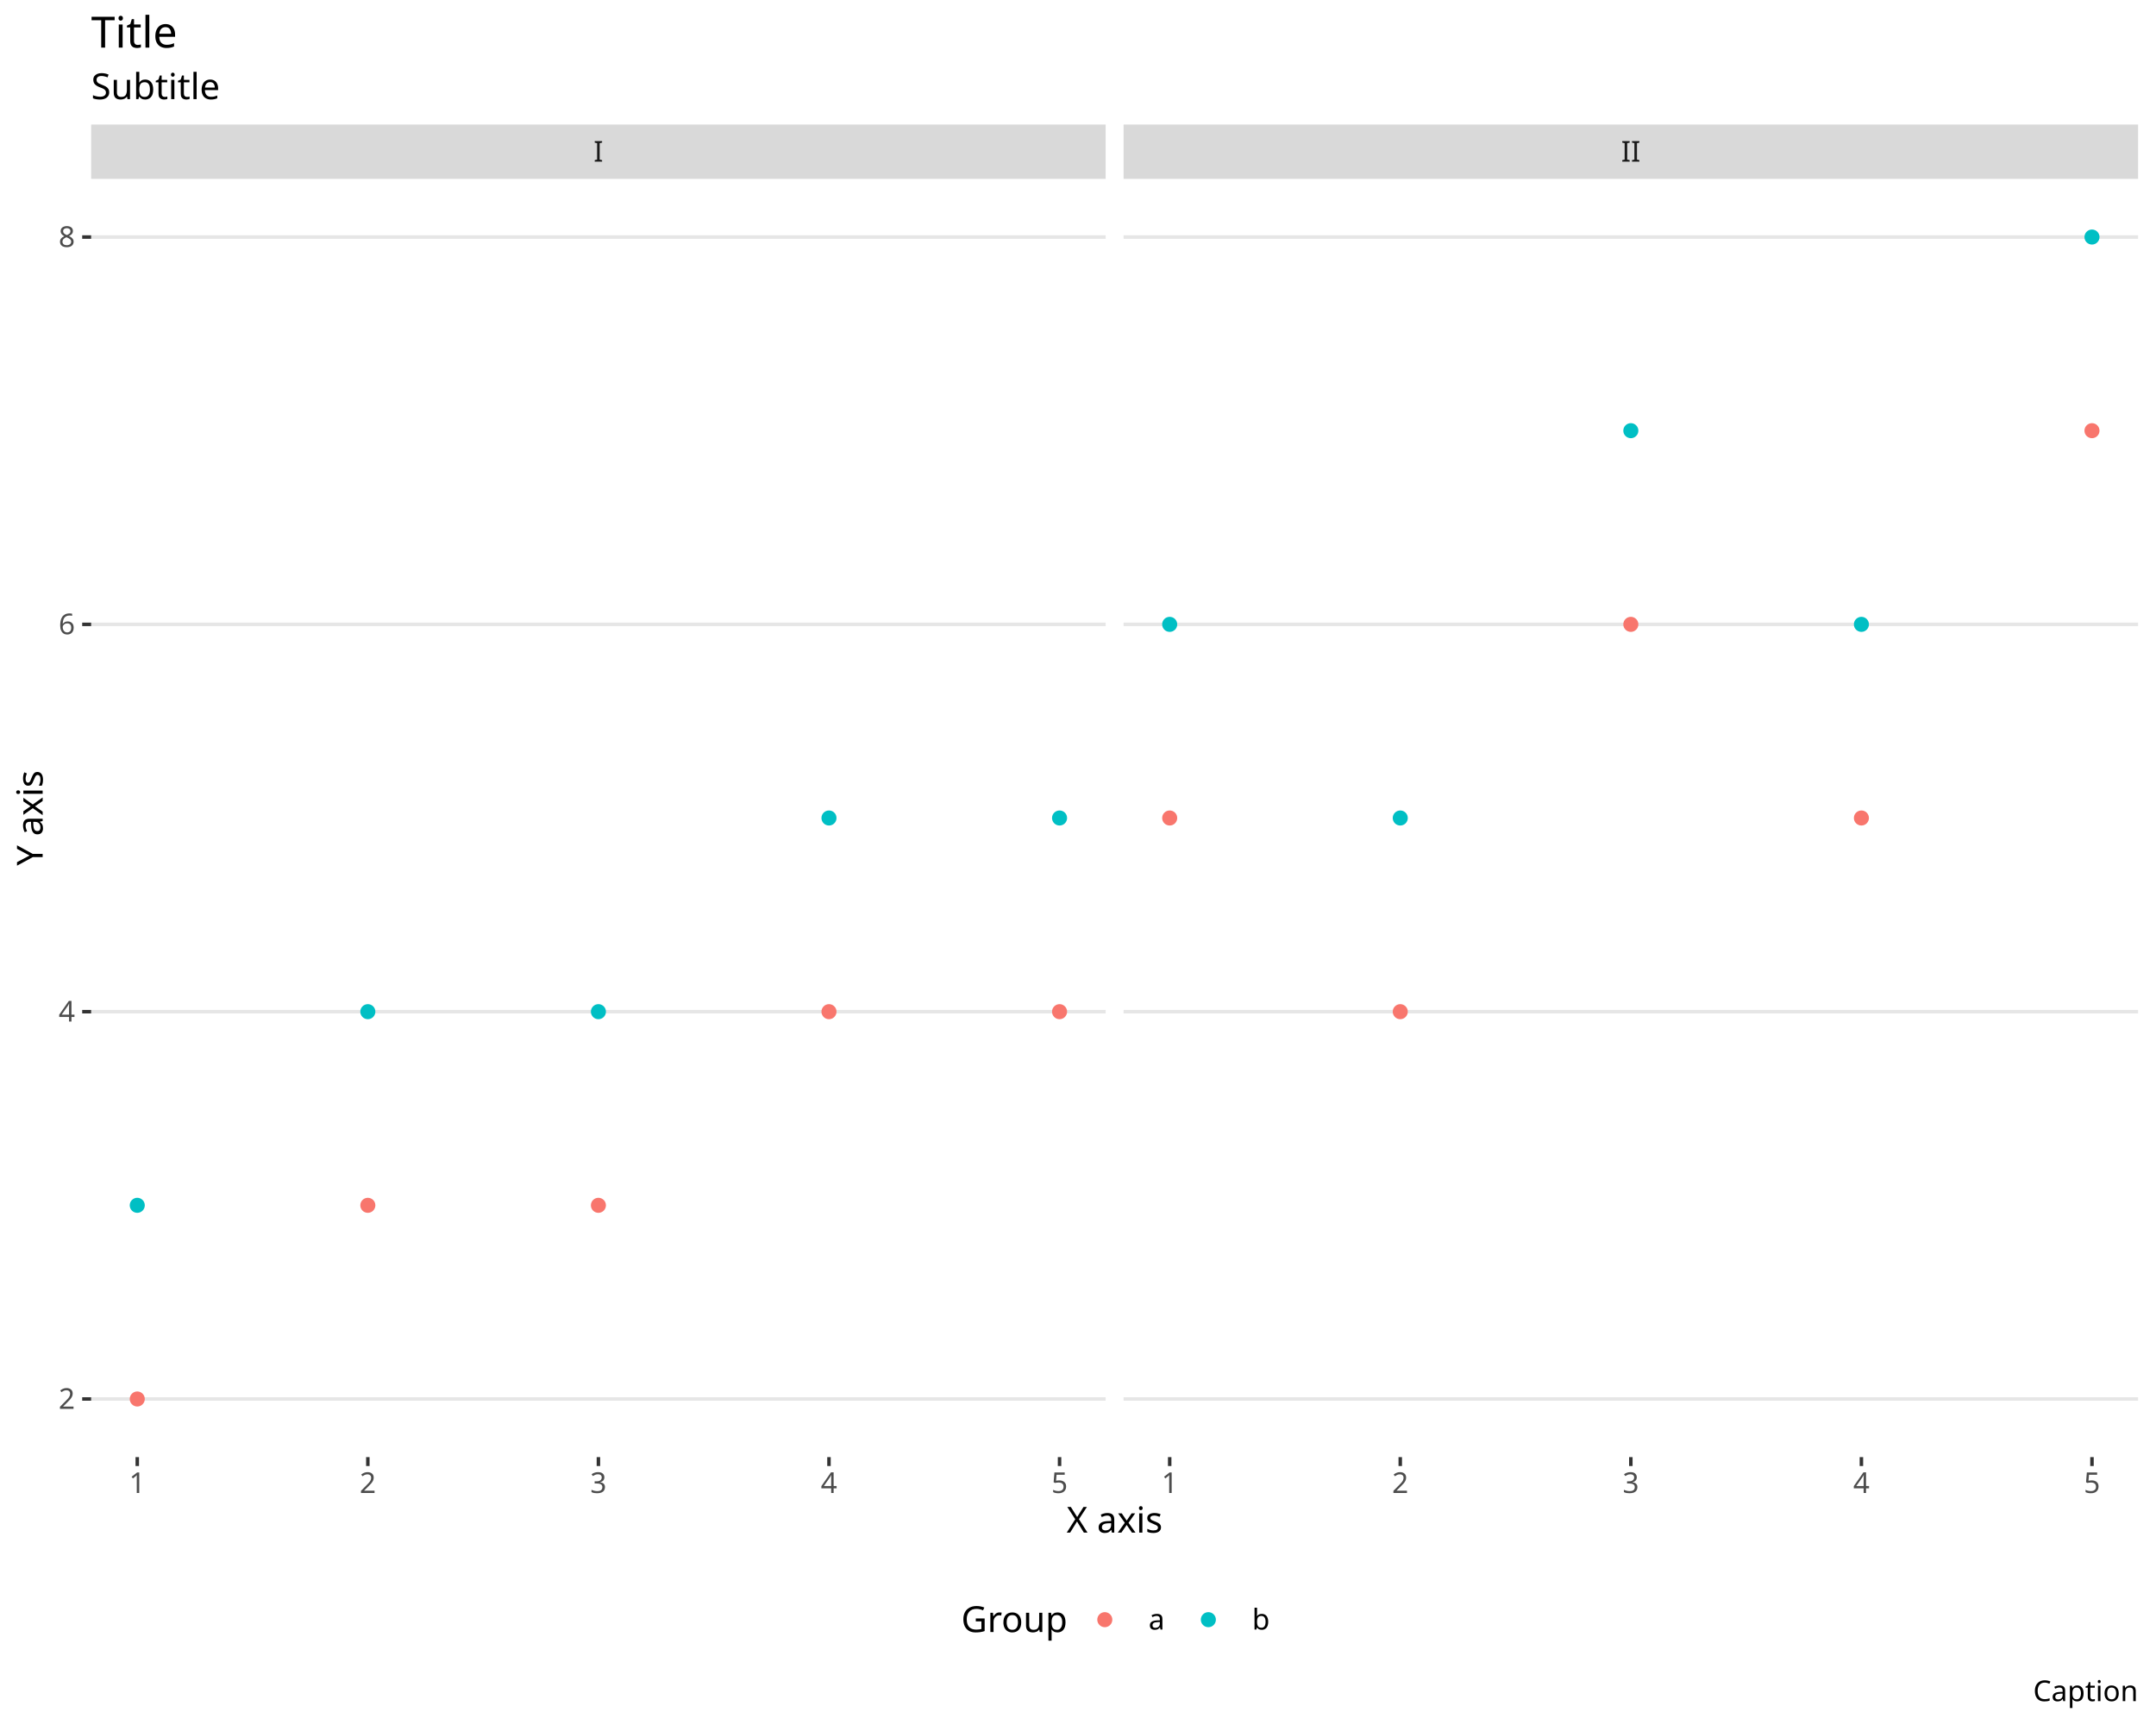
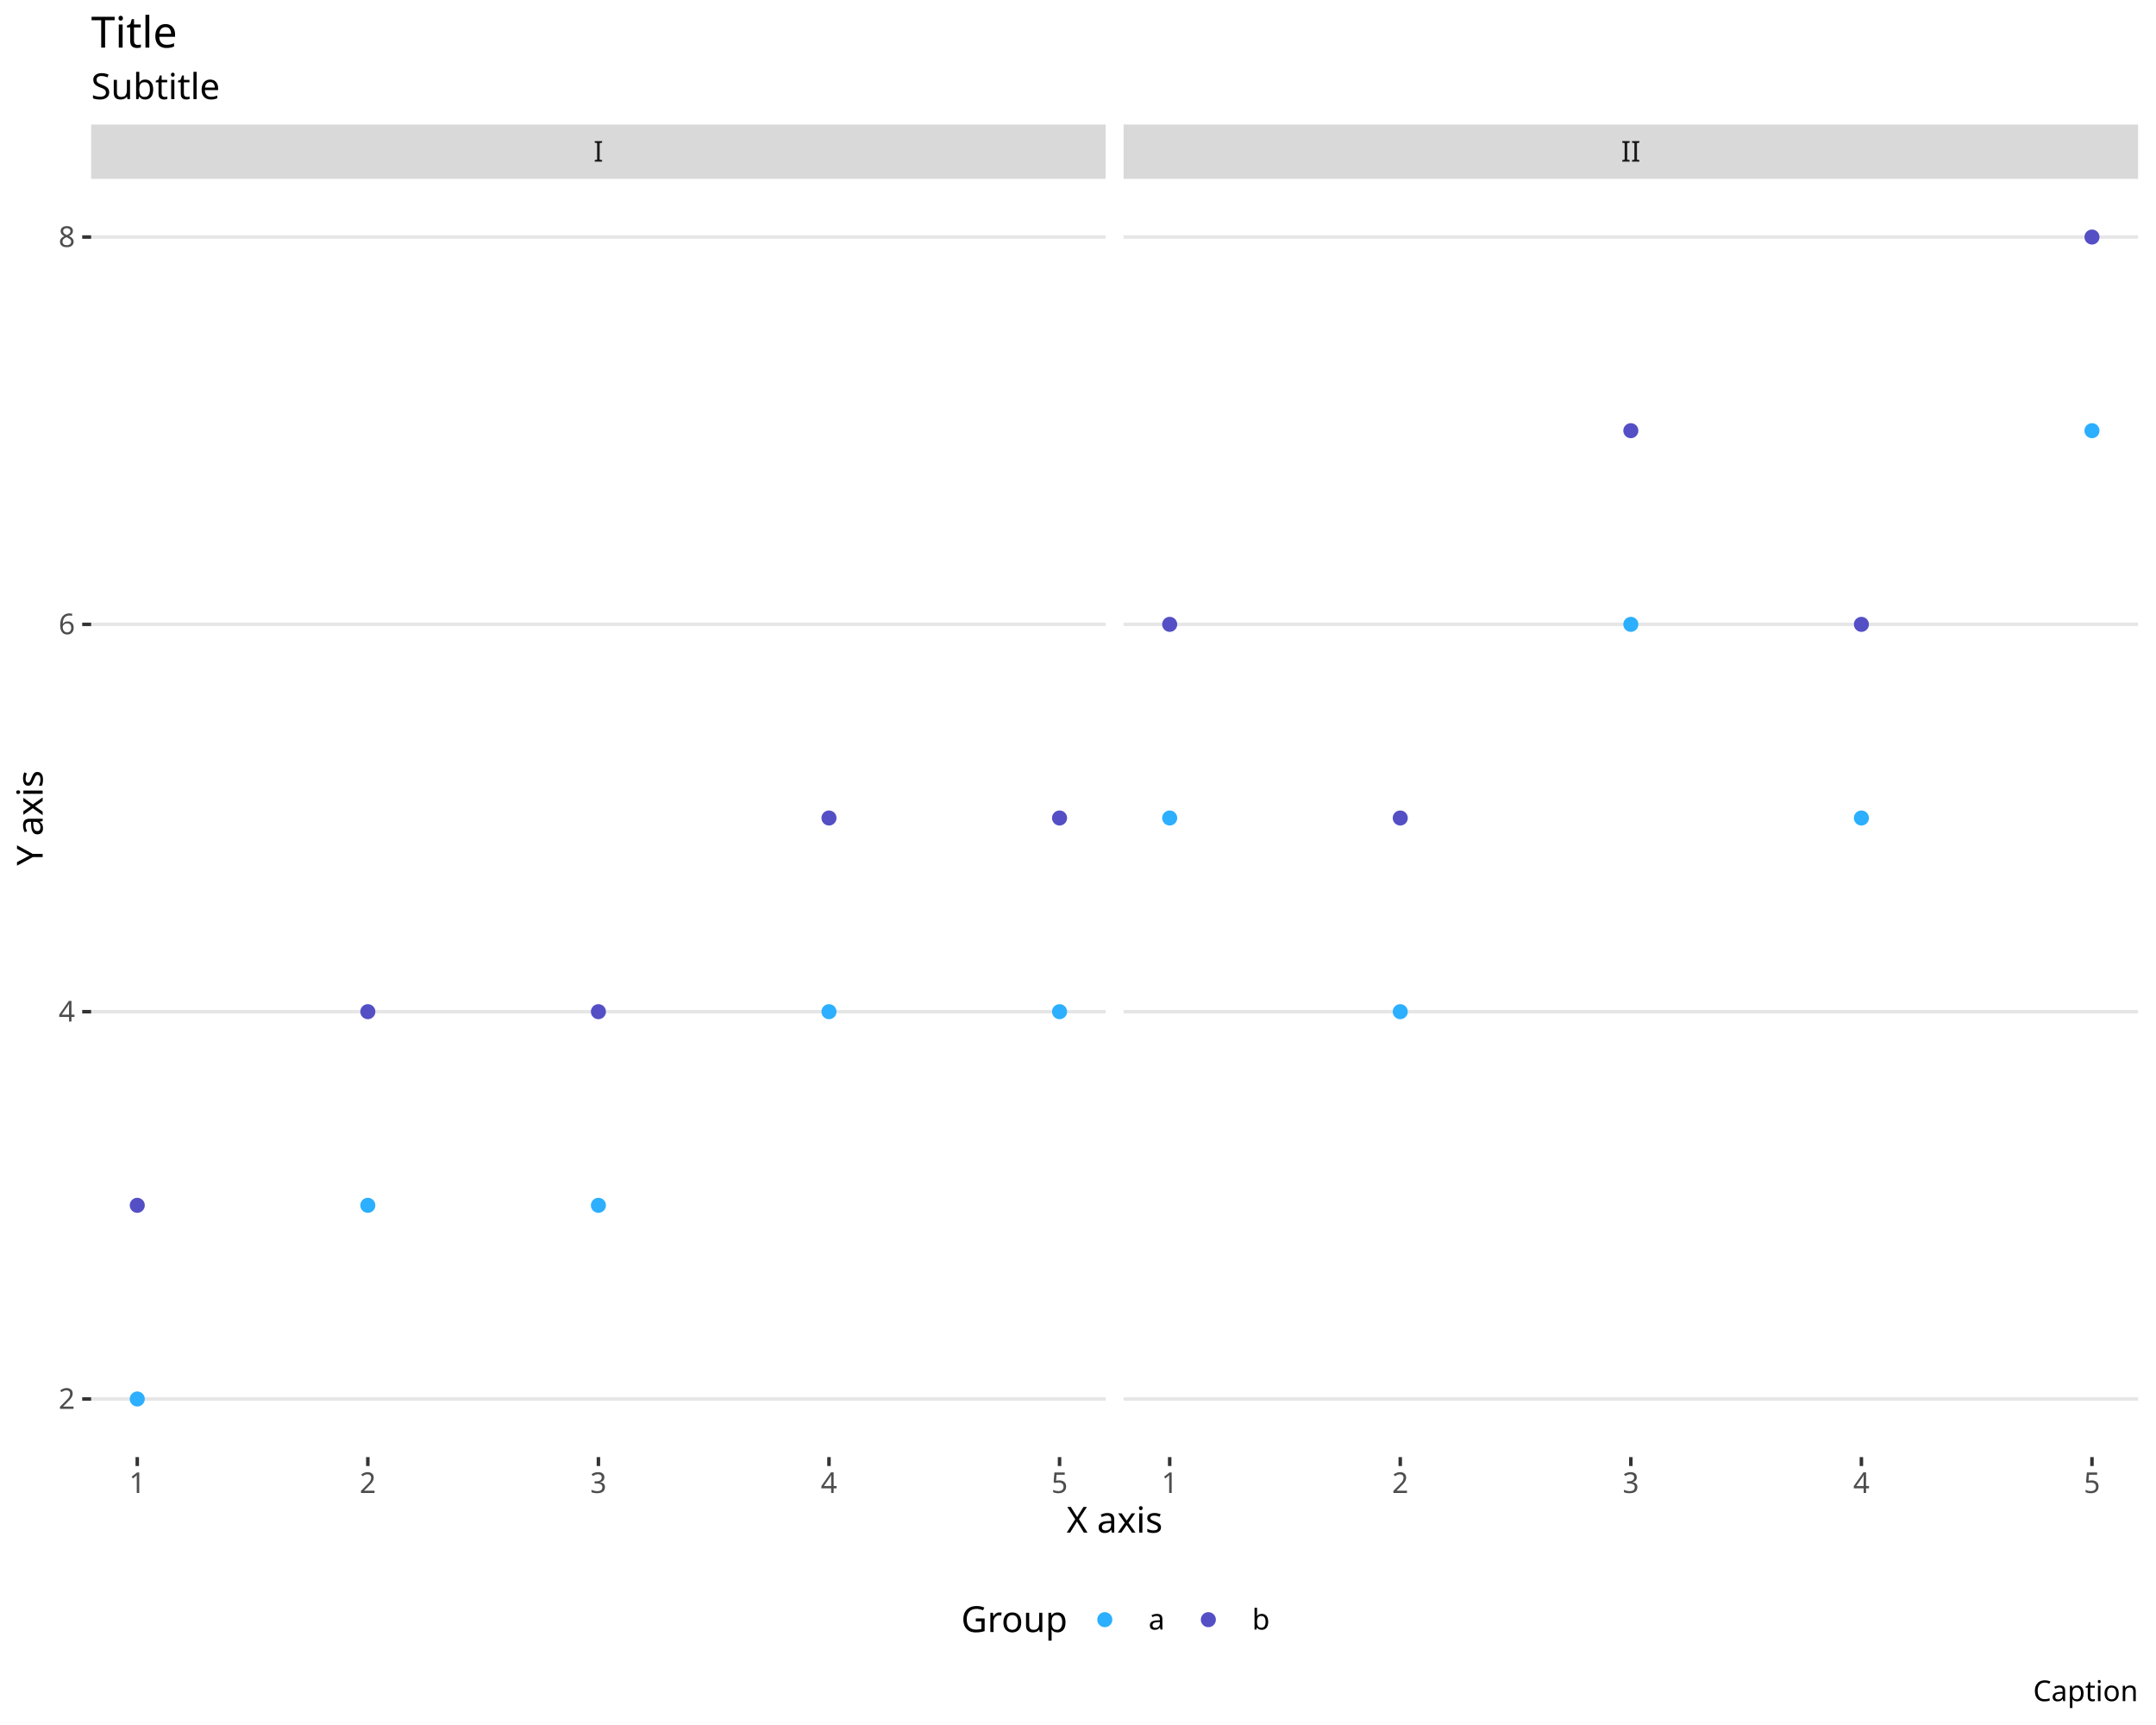
<svg xmlns="http://www.w3.org/2000/svg" class="svglite" data-engine-version="2.0" width="720.00pt" height="576.00pt" viewBox="0 0 720.00 576.00">
  <defs>
    <style type="text/css">
    .svglite line, .svglite polyline, .svglite polygon, .svglite path, .svglite rect, .svglite circle {
      fill: none;
      stroke: #000000;
      stroke-linecap: round;
      stroke-linejoin: round;
      stroke-miterlimit: 10.00;
    }
  </style>
  </defs>
  <rect width="100%" height="100%" style="stroke: none; fill: #FFFFFF;" />
  <defs>
    <clipPath id="cpMC4wMHw3MjAuMDB8MC4wMHw1NzYuMDA=">
      <rect x="0.00" y="0.00" width="720.00" height="576.00" />
    </clipPath>
  </defs>
  <g clip-path="url(#cpMC4wMHw3MjAuMDB8MC4wMHw1NzYuMDA=)">
    <rect x="0.00" y="0.00" width="720.00" height="576.00" style="stroke-width: 1.16; stroke: none; fill: #FFFFFF;" />
  </g>
  <defs>
    <clipPath id="cpMzAuNDR8MzY5LjI0fDU5Ljc1fDQ4Ni41NA==">
      <rect x="30.44" y="59.75" width="338.80" height="426.79" />
    </clipPath>
  </defs>
  <g clip-path="url(#cpMzAuNDR8MzY5LjI0fDU5Ljc1fDQ4Ni41NA==)">
    <polyline points="30.44,467.14 369.24,467.14 " style="stroke-width: 1.16; stroke: #E6E6E6; stroke-linecap: butt;" />
    <polyline points="30.44,337.81 369.24,337.81 " style="stroke-width: 1.16; stroke: #E6E6E6; stroke-linecap: butt;" />
    <polyline points="30.44,208.48 369.24,208.48 " style="stroke-width: 1.16; stroke: #E6E6E6; stroke-linecap: butt;" />
    <polyline points="30.44,79.15 369.24,79.15 " style="stroke-width: 1.16; stroke: #E6E6E6; stroke-linecap: butt;" />
-     <circle cx="45.84" cy="467.14" r="2.13" style="stroke-width: 0.77; stroke: #F8766D; fill: #F8766D;" />
-     <circle cx="199.84" cy="402.47" r="2.13" style="stroke-width: 0.77; stroke: #F8766D; fill: #F8766D;" />
-     <circle cx="353.84" cy="337.81" r="2.13" style="stroke-width: 0.77; stroke: #F8766D; fill: #F8766D;" />
-     <circle cx="122.84" cy="402.47" r="2.13" style="stroke-width: 0.77; stroke: #F8766D; fill: #F8766D;" />
-     <circle cx="276.84" cy="337.81" r="2.13" style="stroke-width: 0.77; stroke: #F8766D; fill: #F8766D;" />
-     <circle cx="45.84" cy="402.47" r="2.13" style="stroke-width: 0.77; stroke: #00BFC4; fill: #00BFC4;" />
-     <circle cx="199.84" cy="337.81" r="2.13" style="stroke-width: 0.77; stroke: #00BFC4; fill: #00BFC4;" />
-     <circle cx="353.84" cy="273.14" r="2.13" style="stroke-width: 0.77; stroke: #00BFC4; fill: #00BFC4;" />
-     <circle cx="122.84" cy="337.81" r="2.13" style="stroke-width: 0.77; stroke: #00BFC4; fill: #00BFC4;" />
-     <circle cx="276.84" cy="273.14" r="2.13" style="stroke-width: 0.77; stroke: #00BFC4; fill: #00BFC4;" />
+     <circle cx="45.84" cy="467.14" r="2.13" style="stroke-width: 0.77; stroke: #2CAFFE; fill: #2CAFFE;" />
+     <circle cx="199.84" cy="402.47" r="2.13" style="stroke-width: 0.77; stroke: #2CAFFE; fill: #2CAFFE;" />
+     <circle cx="353.84" cy="337.81" r="2.13" style="stroke-width: 0.77; stroke: #2CAFFE; fill: #2CAFFE;" />
+     <circle cx="122.84" cy="402.47" r="2.13" style="stroke-width: 0.77; stroke: #2CAFFE; fill: #2CAFFE;" />
+     <circle cx="276.84" cy="337.81" r="2.13" style="stroke-width: 0.77; stroke: #2CAFFE; fill: #2CAFFE;" />
+     <circle cx="45.84" cy="402.47" r="2.13" style="stroke-width: 0.77; stroke: #544FC5; fill: #544FC5;" />
+     <circle cx="199.84" cy="337.81" r="2.13" style="stroke-width: 0.77; stroke: #544FC5; fill: #544FC5;" />
+     <circle cx="353.84" cy="273.14" r="2.13" style="stroke-width: 0.77; stroke: #544FC5; fill: #544FC5;" />
+     <circle cx="122.84" cy="337.81" r="2.13" style="stroke-width: 0.77; stroke: #544FC5; fill: #544FC5;" />
+     <circle cx="276.84" cy="273.14" r="2.13" style="stroke-width: 0.77; stroke: #544FC5; fill: #544FC5;" />
  </g>
  <g clip-path="url(#cpMC4wMHw3MjAuMDB8MC4wMHw1NzYuMDA=)">
</g>
  <defs>
    <clipPath id="cpMzc1LjIyfDcxNC4wMnw1OS43NXw0ODYuNTQ=">
      <rect x="375.22" y="59.75" width="338.80" height="426.79" />
    </clipPath>
  </defs>
  <g clip-path="url(#cpMzc1LjIyfDcxNC4wMnw1OS43NXw0ODYuNTQ=)">
    <polyline points="375.22,467.14 714.02,467.14 " style="stroke-width: 1.16; stroke: #E6E6E6; stroke-linecap: butt;" />
    <polyline points="375.22,337.81 714.02,337.81 " style="stroke-width: 1.16; stroke: #E6E6E6; stroke-linecap: butt;" />
    <polyline points="375.22,208.48 714.02,208.48 " style="stroke-width: 1.16; stroke: #E6E6E6; stroke-linecap: butt;" />
    <polyline points="375.22,79.15 714.02,79.15 " style="stroke-width: 1.16; stroke: #E6E6E6; stroke-linecap: butt;" />
-     <circle cx="467.62" cy="337.81" r="2.13" style="stroke-width: 0.77; stroke: #F8766D; fill: #F8766D;" />
-     <circle cx="621.62" cy="273.14" r="2.13" style="stroke-width: 0.77; stroke: #F8766D; fill: #F8766D;" />
-     <circle cx="390.62" cy="273.14" r="2.13" style="stroke-width: 0.77; stroke: #F8766D; fill: #F8766D;" />
-     <circle cx="544.62" cy="208.48" r="2.13" style="stroke-width: 0.77; stroke: #F8766D; fill: #F8766D;" />
-     <circle cx="698.62" cy="143.81" r="2.13" style="stroke-width: 0.77; stroke: #F8766D; fill: #F8766D;" />
-     <circle cx="467.62" cy="273.14" r="2.13" style="stroke-width: 0.77; stroke: #00BFC4; fill: #00BFC4;" />
-     <circle cx="621.62" cy="208.48" r="2.13" style="stroke-width: 0.77; stroke: #00BFC4; fill: #00BFC4;" />
-     <circle cx="390.62" cy="208.48" r="2.13" style="stroke-width: 0.77; stroke: #00BFC4; fill: #00BFC4;" />
-     <circle cx="544.62" cy="143.81" r="2.13" style="stroke-width: 0.77; stroke: #00BFC4; fill: #00BFC4;" />
-     <circle cx="698.62" cy="79.15" r="2.13" style="stroke-width: 0.77; stroke: #00BFC4; fill: #00BFC4;" />
+     <circle cx="467.62" cy="337.81" r="2.13" style="stroke-width: 0.77; stroke: #2CAFFE; fill: #2CAFFE;" />
+     <circle cx="621.62" cy="273.14" r="2.13" style="stroke-width: 0.77; stroke: #2CAFFE; fill: #2CAFFE;" />
+     <circle cx="390.62" cy="273.14" r="2.13" style="stroke-width: 0.77; stroke: #2CAFFE; fill: #2CAFFE;" />
+     <circle cx="544.62" cy="208.48" r="2.13" style="stroke-width: 0.77; stroke: #2CAFFE; fill: #2CAFFE;" />
+     <circle cx="698.62" cy="143.81" r="2.13" style="stroke-width: 0.77; stroke: #2CAFFE; fill: #2CAFFE;" />
+     <circle cx="467.62" cy="273.14" r="2.13" style="stroke-width: 0.77; stroke: #544FC5; fill: #544FC5;" />
+     <circle cx="621.62" cy="208.48" r="2.13" style="stroke-width: 0.77; stroke: #544FC5; fill: #544FC5;" />
+     <circle cx="390.62" cy="208.48" r="2.13" style="stroke-width: 0.77; stroke: #544FC5; fill: #544FC5;" />
+     <circle cx="544.62" cy="143.81" r="2.13" style="stroke-width: 0.77; stroke: #544FC5; fill: #544FC5;" />
+     <circle cx="698.62" cy="79.15" r="2.13" style="stroke-width: 0.77; stroke: #544FC5; fill: #544FC5;" />
  </g>
  <g clip-path="url(#cpMC4wMHw3MjAuMDB8MC4wMHw1NzYuMDA=)">
</g>
  <defs>
    <clipPath id="cpMzAuNDR8MzY5LjI0fDQxLjU4fDU5Ljc1">
      <rect x="30.44" y="41.58" width="338.80" height="18.16" />
    </clipPath>
  </defs>
  <g clip-path="url(#cpMzAuNDR8MzY5LjI0fDQxLjU4fDU5Ljc1)">
    <rect x="30.44" y="41.58" width="338.80" height="18.16" style="stroke-width: 1.16; stroke: none; fill: #D9D9D9;" />
    <text x="199.84" y="53.97" text-anchor="middle" style="font-size: 9.60px; fill: #1A1A1A; font-family: sans;" textLength="2.67px" lengthAdjust="spacingAndGlyphs">I</text>
  </g>
  <g clip-path="url(#cpMC4wMHw3MjAuMDB8MC4wMHw1NzYuMDA=)">
</g>
  <defs>
    <clipPath id="cpMzc1LjIyfDcxNC4wMnw0MS41OHw1OS43NQ==">
      <rect x="375.22" y="41.58" width="338.80" height="18.16" />
    </clipPath>
  </defs>
  <g clip-path="url(#cpMzc1LjIyfDcxNC4wMnw0MS41OHw1OS43NQ==)">
    <rect x="375.22" y="41.58" width="338.80" height="18.16" style="stroke-width: 1.16; stroke: none; fill: #D9D9D9;" />
    <text x="544.62" y="53.97" text-anchor="middle" style="font-size: 9.60px; fill: #1A1A1A; font-family: sans;" textLength="5.33px" lengthAdjust="spacingAndGlyphs">II</text>
  </g>
  <g clip-path="url(#cpMC4wMHw3MjAuMDB8MC4wMHw1NzYuMDA=)">
    <polyline points="45.84,489.53 45.84,486.54 " style="stroke-width: 1.16; stroke: #333333; stroke-linecap: butt;" />
    <polyline points="122.84,489.53 122.84,486.54 " style="stroke-width: 1.16; stroke: #333333; stroke-linecap: butt;" />
    <polyline points="199.84,489.53 199.84,486.54 " style="stroke-width: 1.16; stroke: #333333; stroke-linecap: butt;" />
    <polyline points="276.84,489.53 276.84,486.54 " style="stroke-width: 1.16; stroke: #333333; stroke-linecap: butt;" />
    <polyline points="353.84,489.53 353.84,486.54 " style="stroke-width: 1.16; stroke: #333333; stroke-linecap: butt;" />
    <text x="45.84" y="498.52" text-anchor="middle" style="font-size: 9.60px; fill: #4D4D4D; font-family: sans;" textLength="5.34px" lengthAdjust="spacingAndGlyphs">1</text>
    <text x="122.84" y="498.52" text-anchor="middle" style="font-size: 9.60px; fill: #4D4D4D; font-family: sans;" textLength="5.34px" lengthAdjust="spacingAndGlyphs">2</text>
    <text x="199.84" y="498.52" text-anchor="middle" style="font-size: 9.60px; fill: #4D4D4D; font-family: sans;" textLength="5.34px" lengthAdjust="spacingAndGlyphs">3</text>
    <text x="276.84" y="498.52" text-anchor="middle" style="font-size: 9.60px; fill: #4D4D4D; font-family: sans;" textLength="5.34px" lengthAdjust="spacingAndGlyphs">4</text>
    <text x="353.84" y="498.52" text-anchor="middle" style="font-size: 9.60px; fill: #4D4D4D; font-family: sans;" textLength="5.34px" lengthAdjust="spacingAndGlyphs">5</text>
    <polyline points="390.62,489.53 390.62,486.54 " style="stroke-width: 1.16; stroke: #333333; stroke-linecap: butt;" />
    <polyline points="467.62,489.53 467.62,486.54 " style="stroke-width: 1.16; stroke: #333333; stroke-linecap: butt;" />
    <polyline points="544.62,489.53 544.62,486.54 " style="stroke-width: 1.16; stroke: #333333; stroke-linecap: butt;" />
    <polyline points="621.62,489.53 621.62,486.54 " style="stroke-width: 1.16; stroke: #333333; stroke-linecap: butt;" />
    <polyline points="698.62,489.53 698.62,486.54 " style="stroke-width: 1.16; stroke: #333333; stroke-linecap: butt;" />
    <text x="390.62" y="498.52" text-anchor="middle" style="font-size: 9.60px; fill: #4D4D4D; font-family: sans;" textLength="5.34px" lengthAdjust="spacingAndGlyphs">1</text>
    <text x="467.62" y="498.52" text-anchor="middle" style="font-size: 9.60px; fill: #4D4D4D; font-family: sans;" textLength="5.34px" lengthAdjust="spacingAndGlyphs">2</text>
    <text x="544.62" y="498.52" text-anchor="middle" style="font-size: 9.60px; fill: #4D4D4D; font-family: sans;" textLength="5.34px" lengthAdjust="spacingAndGlyphs">3</text>
    <text x="621.62" y="498.52" text-anchor="middle" style="font-size: 9.60px; fill: #4D4D4D; font-family: sans;" textLength="5.34px" lengthAdjust="spacingAndGlyphs">4</text>
    <text x="698.62" y="498.52" text-anchor="middle" style="font-size: 9.60px; fill: #4D4D4D; font-family: sans;" textLength="5.34px" lengthAdjust="spacingAndGlyphs">5</text>
    <text x="25.06" y="470.44" text-anchor="end" style="font-size: 9.60px; fill: #4D4D4D; font-family: sans;" textLength="5.34px" lengthAdjust="spacingAndGlyphs">2</text>
    <text x="25.06" y="341.11" text-anchor="end" style="font-size: 9.60px; fill: #4D4D4D; font-family: sans;" textLength="5.34px" lengthAdjust="spacingAndGlyphs">4</text>
    <text x="25.06" y="211.78" text-anchor="end" style="font-size: 9.60px; fill: #4D4D4D; font-family: sans;" textLength="5.34px" lengthAdjust="spacingAndGlyphs">6</text>
    <text x="25.06" y="82.45" text-anchor="end" style="font-size: 9.60px; fill: #4D4D4D; font-family: sans;" textLength="5.34px" lengthAdjust="spacingAndGlyphs">8</text>
    <polyline points="27.45,467.14 30.44,467.14 " style="stroke-width: 1.16; stroke: #333333; stroke-linecap: butt;" />
    <polyline points="27.45,337.81 30.44,337.81 " style="stroke-width: 1.16; stroke: #333333; stroke-linecap: butt;" />
    <polyline points="27.45,208.48 30.44,208.48 " style="stroke-width: 1.16; stroke: #333333; stroke-linecap: butt;" />
    <polyline points="27.45,79.15 30.44,79.15 " style="stroke-width: 1.16; stroke: #333333; stroke-linecap: butt;" />
    <text x="372.23" y="511.76" text-anchor="middle" style="font-size: 12.00px; font-family: sans;" textLength="32.69px" lengthAdjust="spacingAndGlyphs">X axis</text>
    <text transform="translate(14.24,273.14) rotate(-90)" text-anchor="middle" style="font-size: 12.00px; font-family: sans;" textLength="32.69px" lengthAdjust="spacingAndGlyphs">Y axis</text>
    <rect x="315.00" y="526.21" width="114.46" height="29.24" style="stroke-width: 1.16; stroke: none; fill: #FFFFFF;" />
    <text x="320.98" y="544.96" style="font-size: 12.00px; font-family: sans;" textLength="33.36px" lengthAdjust="spacingAndGlyphs">Group</text>
    <rect x="360.31" y="532.19" width="17.28" height="17.28" style="stroke-width: 1.16; stroke: none;" />
-     <circle cx="368.95" cy="540.83" r="2.13" style="stroke-width: 0.77; stroke: #F8766D; fill: #F8766D;" />
+     <circle cx="368.95" cy="540.83" r="2.13" style="stroke-width: 0.77; stroke: #2CAFFE; fill: #2CAFFE;" />
    <rect x="394.89" y="532.19" width="17.28" height="17.28" style="stroke-width: 1.16; stroke: none;" />
-     <circle cx="403.53" cy="540.83" r="2.13" style="stroke-width: 0.77; stroke: #00BFC4; fill: #00BFC4;" />
+     <circle cx="403.53" cy="540.83" r="2.13" style="stroke-width: 0.77; stroke: #544FC5; fill: #544FC5;" />
    <text x="383.57" y="544.13" style="font-size: 9.60px; font-family: sans;" textLength="5.34px" lengthAdjust="spacingAndGlyphs">a</text>
    <text x="418.14" y="544.13" style="font-size: 9.60px; font-family: sans;" textLength="5.34px" lengthAdjust="spacingAndGlyphs">b</text>
    <text x="30.44" y="33.11" style="font-size: 12.00px; font-family: sans;" textLength="40.02px" lengthAdjust="spacingAndGlyphs">Subtitle</text>
    <text x="30.44" y="15.89" style="font-size: 14.40px; font-family: sans;" textLength="27.20px" lengthAdjust="spacingAndGlyphs">Title</text>
    <text x="714.02" y="568.03" text-anchor="end" style="font-size: 9.60px; font-family: sans;" textLength="33.09px" lengthAdjust="spacingAndGlyphs">Caption</text>
  </g>
</svg>
